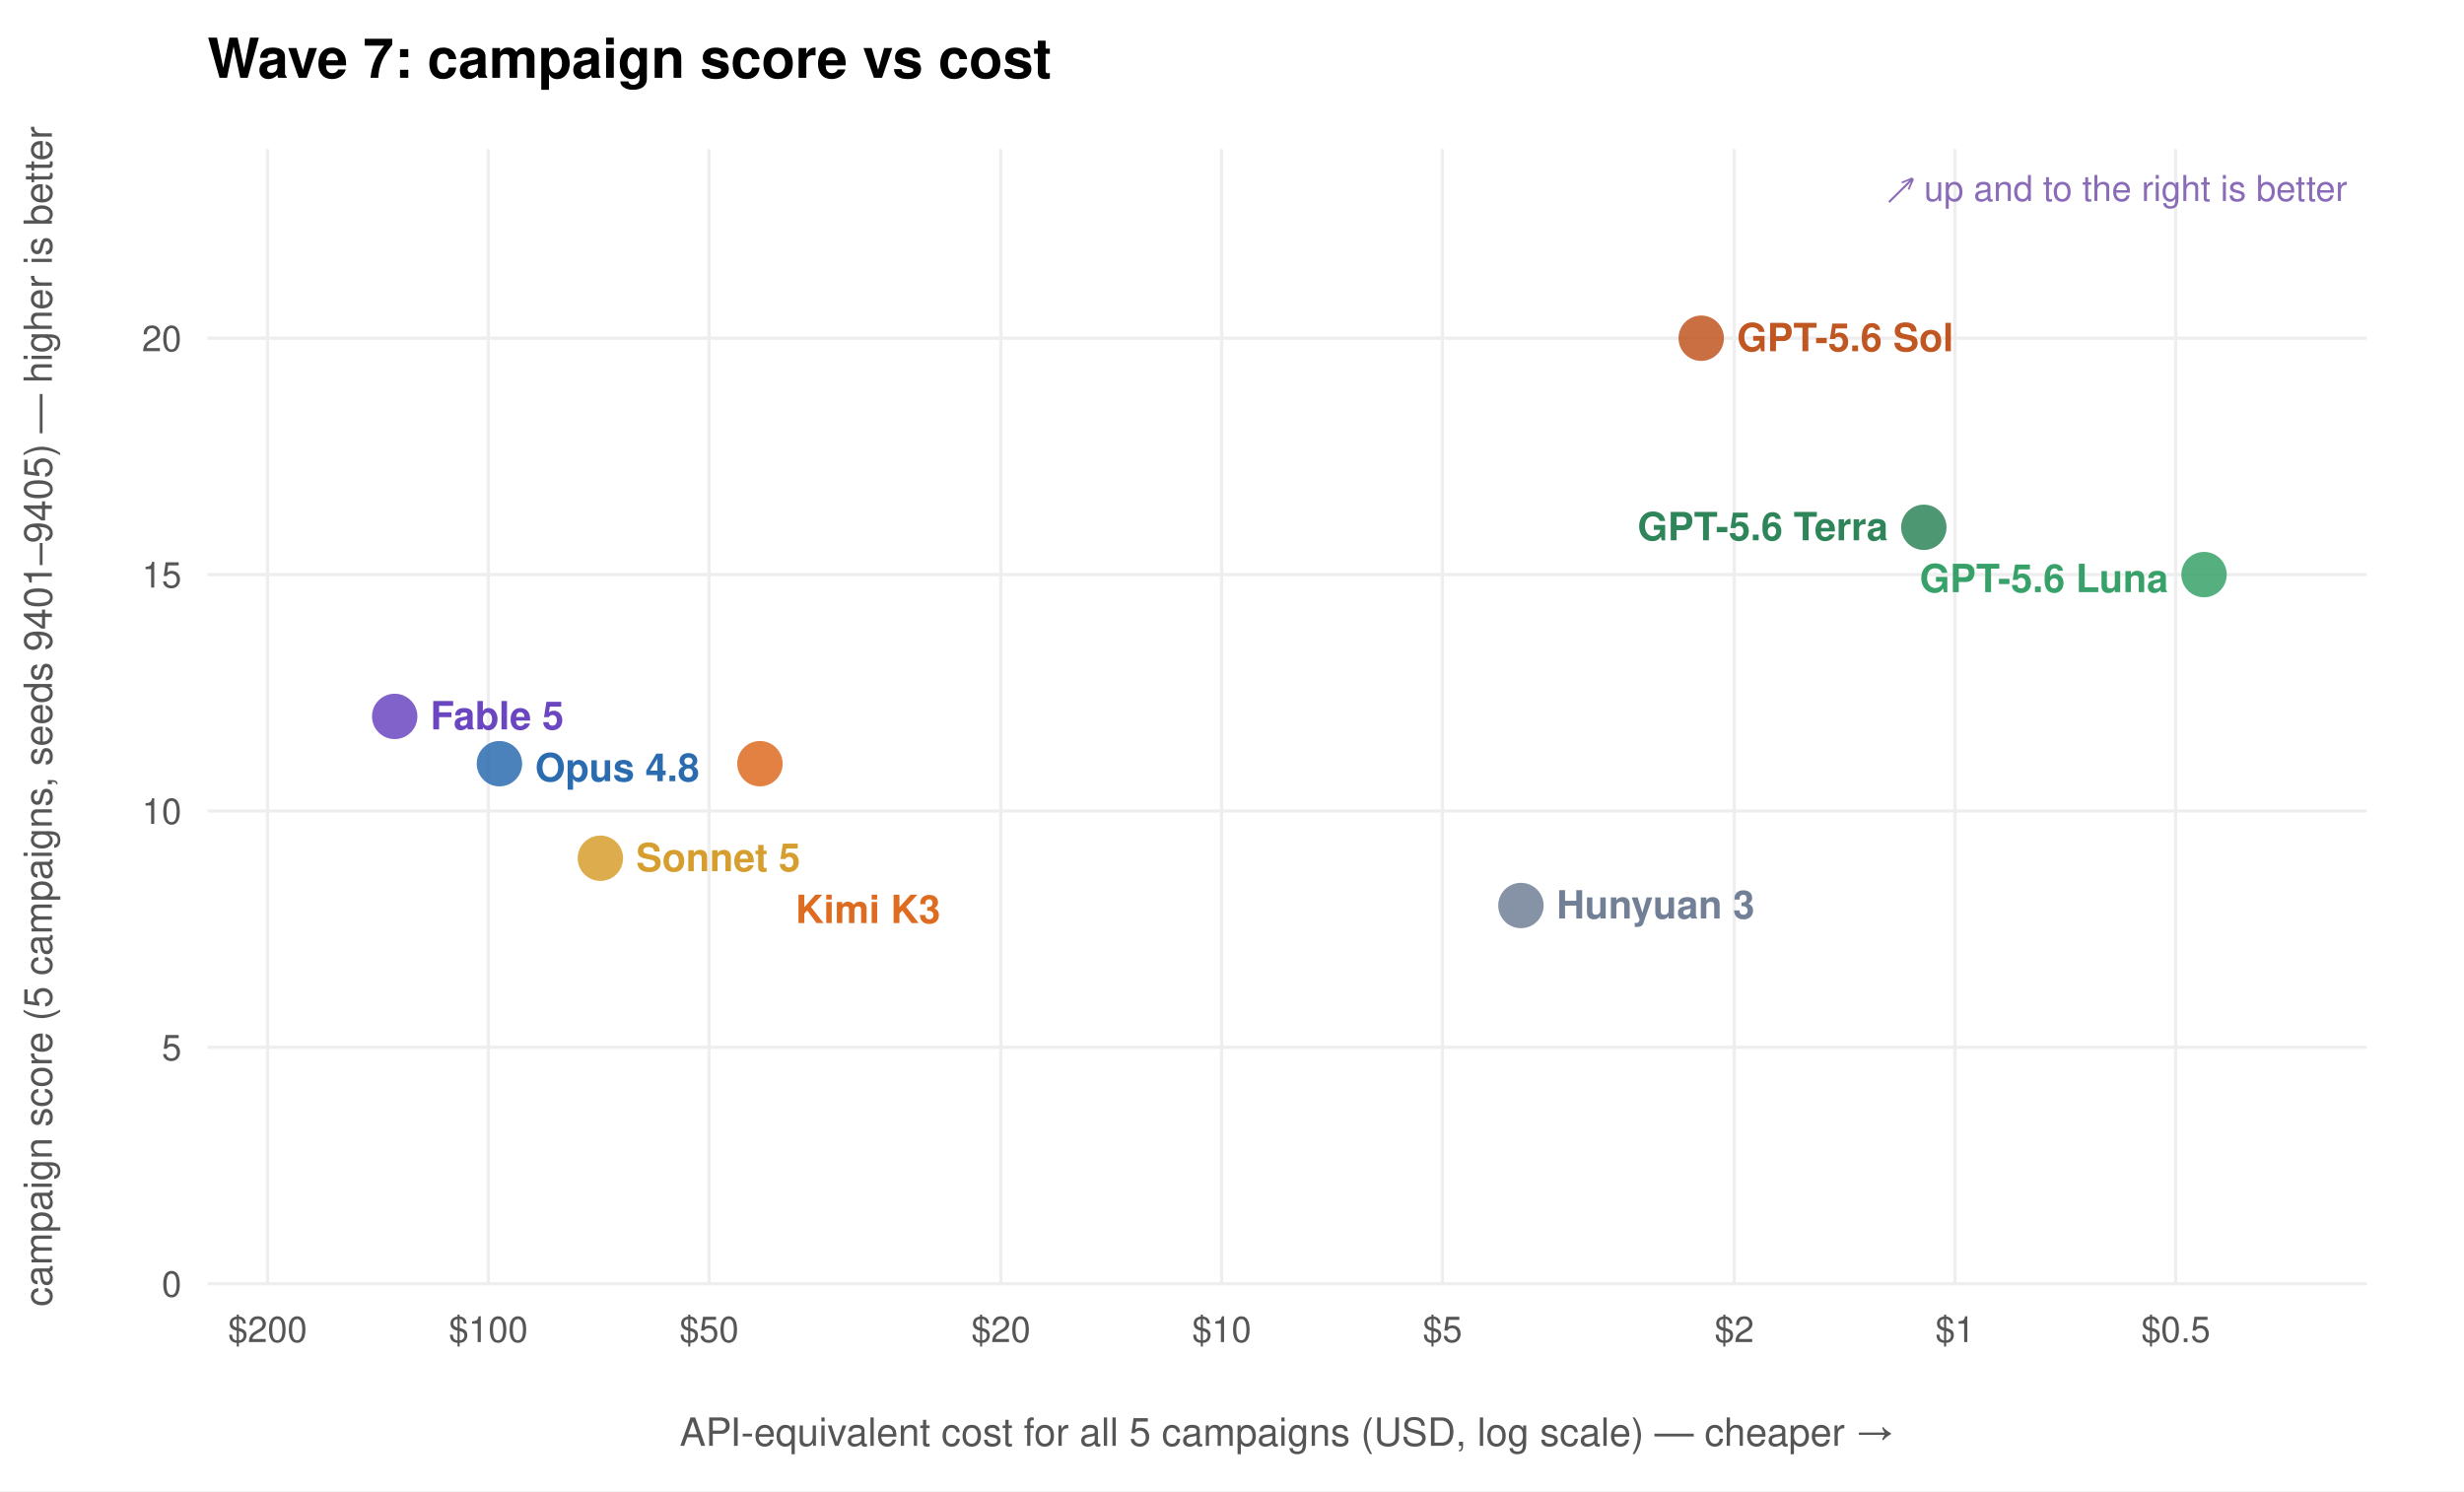
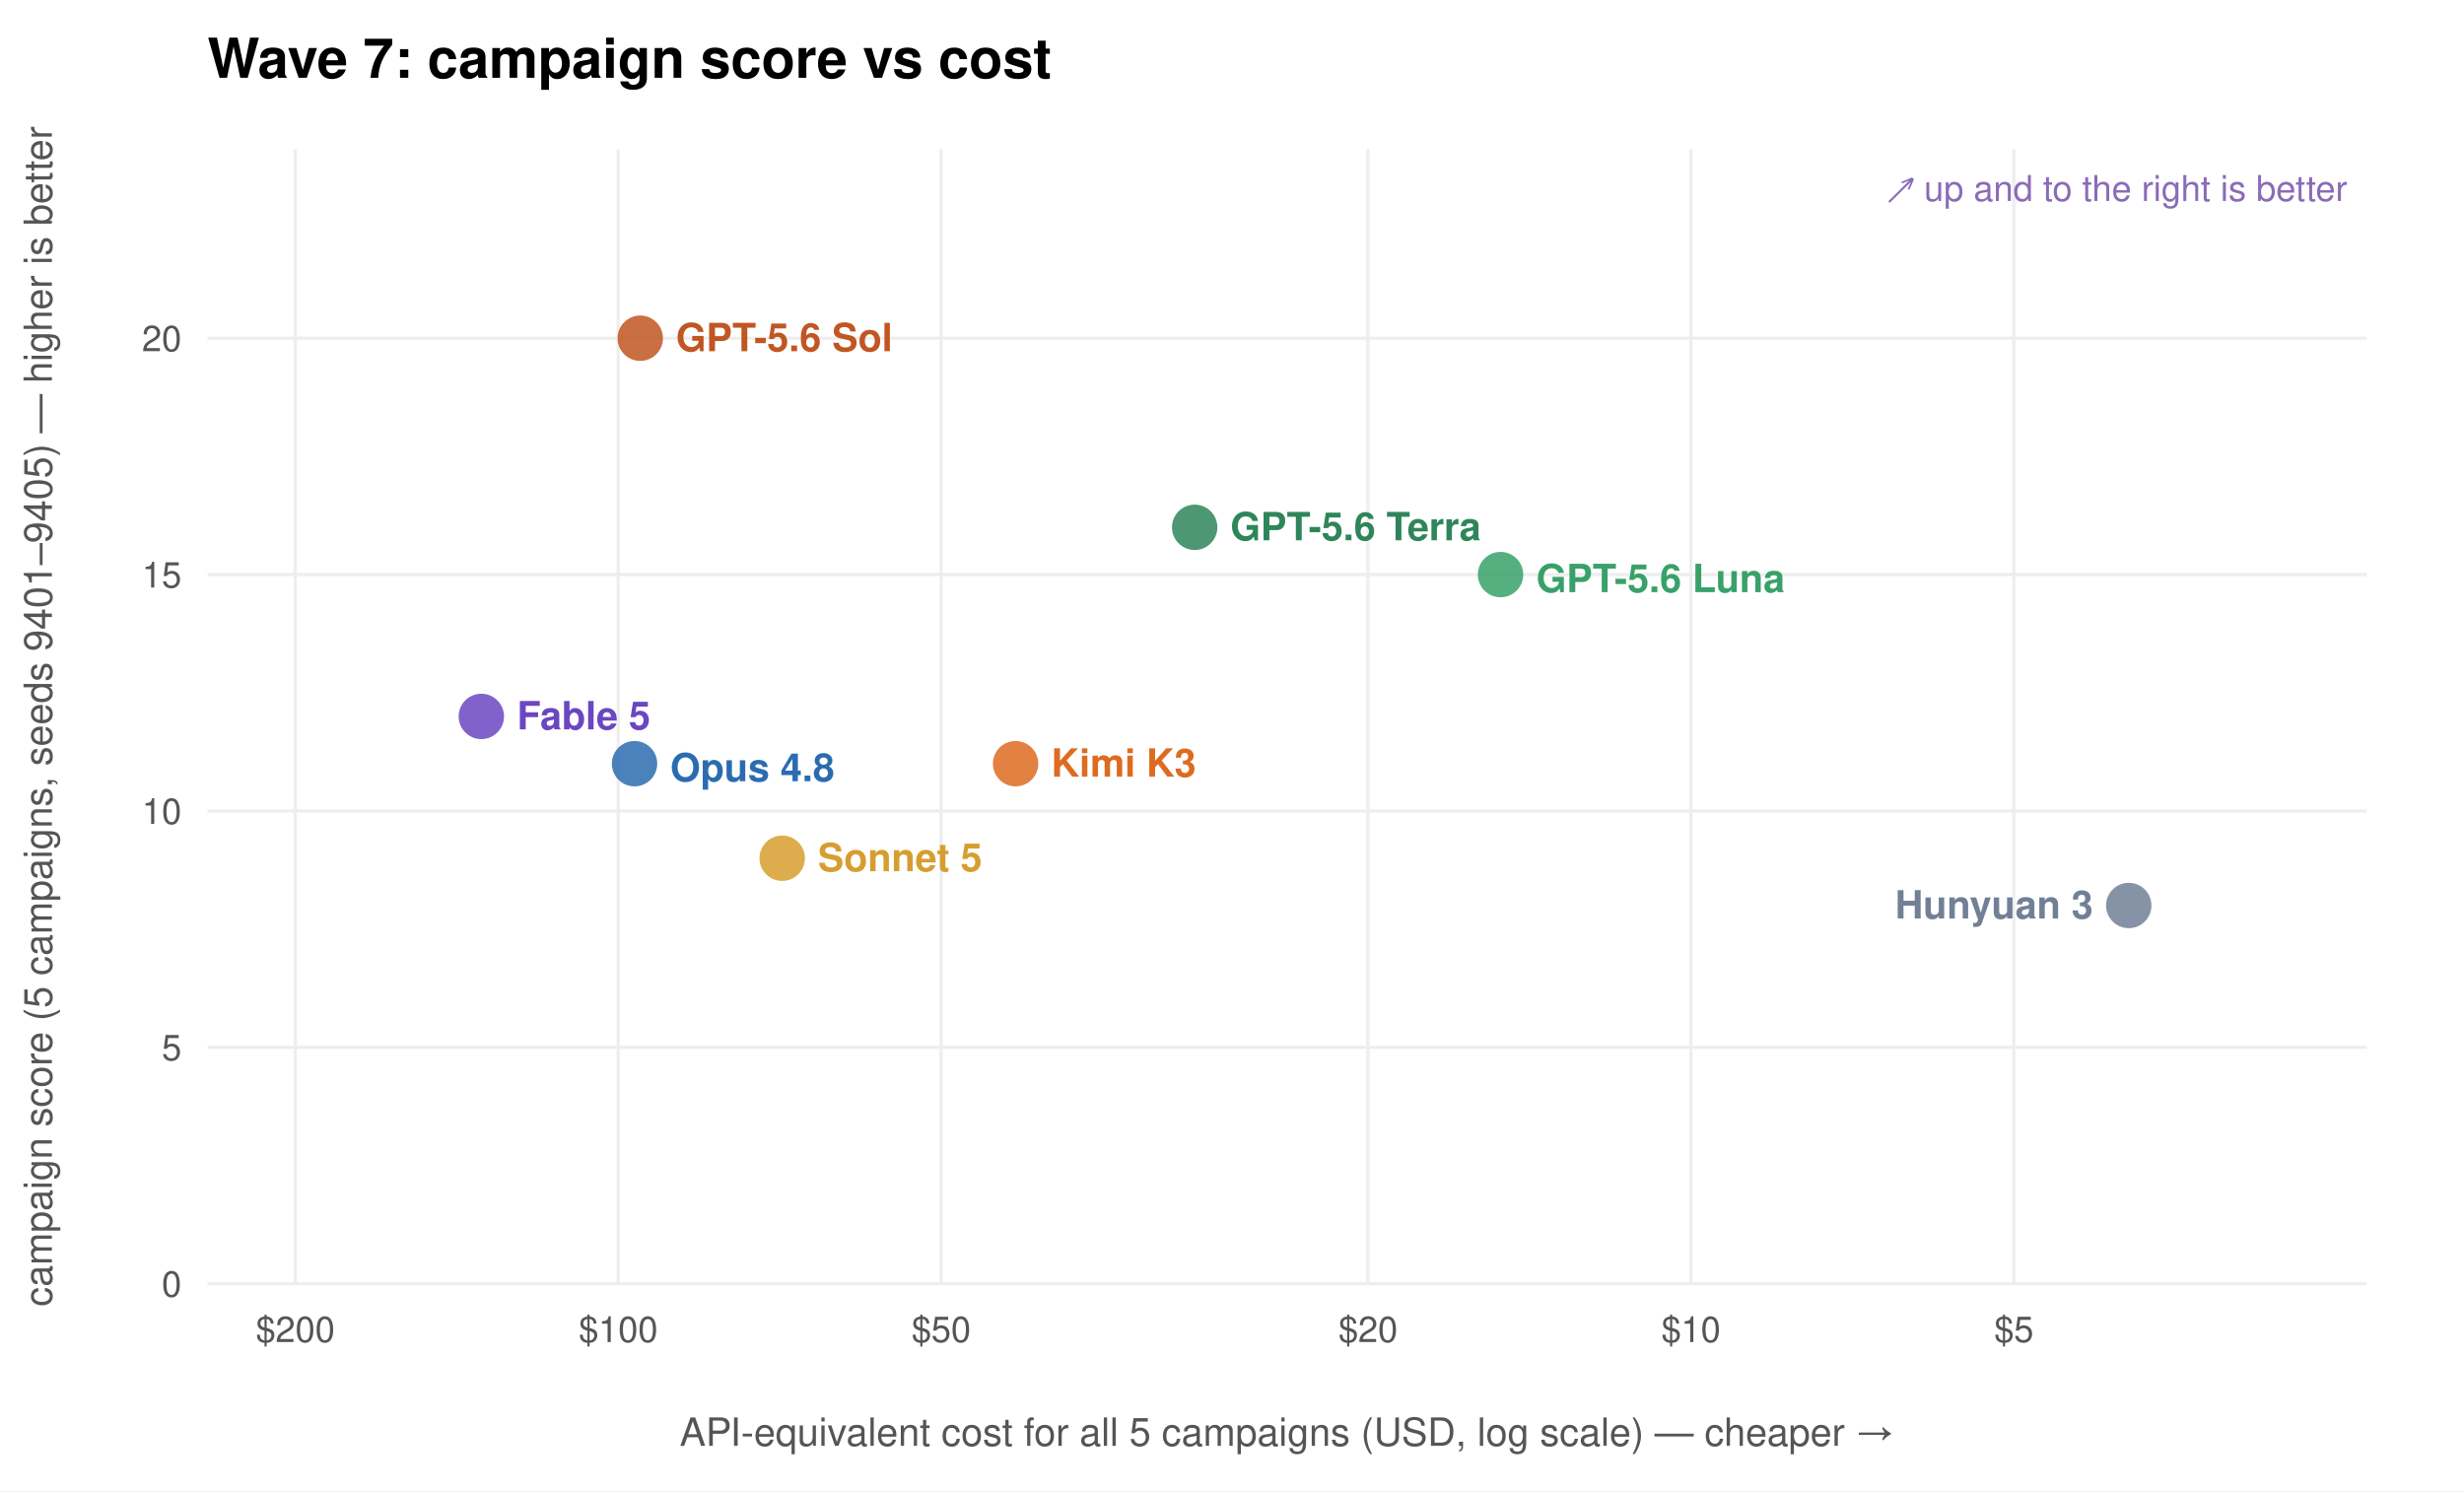
<svg xmlns="http://www.w3.org/2000/svg" width="760" height="460" viewBox="0 0 760 460" font-family="Helvetica, Arial, sans-serif">
  <rect width="760" height="460" fill="white" />
  <text x="64" y="24" font-size="17" font-weight="bold">Wave 7: campaign score vs cost</text>
  <line x1="64" y1="396.0" x2="730" y2="396.0" stroke="#eee" />
  <text x="56" y="400.0" font-size="11" text-anchor="end" fill="#555">0</text>
  <line x1="64" y1="323.083" x2="730" y2="323.083" stroke="#eee" />
  <text x="56" y="327.083" font-size="11" text-anchor="end" fill="#555">5</text>
  <line x1="64" y1="250.167" x2="730" y2="250.167" stroke="#eee" />
  <text x="56" y="254.167" font-size="11" text-anchor="end" fill="#555">10</text>
  <line x1="64" y1="177.25" x2="730" y2="177.25" stroke="#eee" />
  <text x="56" y="181.25" font-size="11" text-anchor="end" fill="#555">15</text>
  <line x1="64" y1="104.333" x2="730" y2="104.333" stroke="#eee" />
  <text x="56" y="108.333" font-size="11" text-anchor="end" fill="#555">20</text>
-   <line x1="671.077" y1="46" x2="671.077" y2="396" stroke="#eee" />
-   <text x="671.077" y="414" font-size="11" text-anchor="middle" fill="#555">$0.5</text>
-   <line x1="602.986" y1="46" x2="602.986" y2="396" stroke="#eee" />
-   <text x="602.986" y="414" font-size="11" text-anchor="middle" fill="#555">$1</text>
-   <line x1="534.895" y1="46" x2="534.895" y2="396" stroke="#eee" />
-   <text x="534.895" y="414" font-size="11" text-anchor="middle" fill="#555">$2</text>
-   <line x1="444.883" y1="46" x2="444.883" y2="396" stroke="#eee" />
-   <text x="444.883" y="414" font-size="11" text-anchor="middle" fill="#555">$5</text>
-   <line x1="376.792" y1="46" x2="376.792" y2="396" stroke="#eee" />
-   <text x="376.792" y="414" font-size="11" text-anchor="middle" fill="#555">$10</text>
-   <line x1="308.701" y1="46" x2="308.701" y2="396" stroke="#eee" />
-   <text x="308.701" y="414" font-size="11" text-anchor="middle" fill="#555">$20</text>
-   <line x1="218.689" y1="46" x2="218.689" y2="396" stroke="#eee" />
-   <text x="218.689" y="414" font-size="11" text-anchor="middle" fill="#555">$50</text>
-   <line x1="150.598" y1="46" x2="150.598" y2="396" stroke="#eee" />
-   <text x="150.598" y="414" font-size="11" text-anchor="middle" fill="#555">$100</text>
-   <line x1="82.507" y1="46" x2="82.507" y2="396" stroke="#eee" />
-   <text x="82.507" y="414" font-size="11" text-anchor="middle" fill="#555">$200</text>
+   <line x1="621.146" y1="46" x2="621.146" y2="396" stroke="#eee" />
+   <text x="621.146" y="414" font-size="11" text-anchor="middle" fill="#555">$5</text>
+   <line x1="521.544" y1="46" x2="521.544" y2="396" stroke="#eee" />
+   <text x="521.544" y="414" font-size="11" text-anchor="middle" fill="#555">$10</text>
+   <line x1="421.942" y1="46" x2="421.942" y2="396" stroke="#eee" />
+   <text x="421.942" y="414" font-size="11" text-anchor="middle" fill="#555">$20</text>
+   <line x1="290.276" y1="46" x2="290.276" y2="396" stroke="#eee" />
+   <text x="290.276" y="414" font-size="11" text-anchor="middle" fill="#555">$50</text>
+   <line x1="190.674" y1="46" x2="190.674" y2="396" stroke="#eee" />
+   <text x="190.674" y="414" font-size="11" text-anchor="middle" fill="#555">$100</text>
+   <line x1="91.072" y1="46" x2="91.072" y2="396" stroke="#eee" />
+   <text x="91.072" y="414" font-size="11" text-anchor="middle" fill="#555">$200</text>
  <text x="397.0" y="446" font-size="12" text-anchor="middle" fill="#555">API-equivalent cost for all 5 campaigns (USD, log scale) — cheaper →</text>
  <text x="16" y="221.0" font-size="12" fill="#555" transform="rotate(-90 16 221.0)" text-anchor="middle">campaign score (5 campaigns, seeds 9401–9405) — higher is better</text>
  <text x="724" y="62" font-size="11" text-anchor="end" fill="#8a6bb8">↗ up and to the right is better</text>
-   <circle cx="121.741" cy="221.0" r="7" fill="#6b46c1" opacity="0.85" />
-   <text x="132.741" y="225.0" font-size="12" font-weight="bold" fill="#6b46c1" text-anchor="start">Fable 5</text>
-   <circle cx="154.044" cy="235.583" r="7" fill="#2b6cb0" opacity="0.85" />
-   <text x="165.044" y="241.0" font-size="12" font-weight="bold" fill="#2b6cb0" text-anchor="start">Opus 4.8</text>
-   <circle cx="185.182" cy="264.75" r="7" fill="#d69e2e" opacity="0.85" />
-   <text x="196.182" y="268.75" font-size="12" font-weight="bold" fill="#d69e2e" text-anchor="start">Sonnet 5</text>
-   <circle cx="234.396" cy="235.583" r="7" fill="#dd6b20" opacity="0.85" />
-   <text x="245.396" y="284.75" font-size="12" font-weight="bold" fill="#dd6b20" text-anchor="start">Kimi K3</text>
-   <circle cx="469.118" cy="279.333" r="7" fill="#718096" opacity="0.85" />
-   <text x="480.118" y="283.333" font-size="12" font-weight="bold" fill="#718096" text-anchor="start">Hunyuan 3</text>
-   <circle cx="524.729" cy="104.333" r="7" fill="#c05621" opacity="0.85" />
-   <text x="535.729" y="108.333" font-size="12" font-weight="bold" fill="#c05621" text-anchor="start">GPT-5.6 Sol</text>
-   <circle cx="593.388" cy="162.667" r="7" fill="#2f855a" opacity="0.85" />
-   <text x="582.388" y="166.667" font-size="12" font-weight="bold" fill="#2f855a" text-anchor="end">GPT-5.6 Terra</text>
-   <circle cx="679.819" cy="177.25" r="7" fill="#38a169" opacity="0.85" />
-   <text x="668.819" y="182.667" font-size="12" font-weight="bold" fill="#38a169" text-anchor="end">GPT-5.6 Luna</text>
+   <circle cx="148.462" cy="221.0" r="7" fill="#6b46c1" opacity="0.85" />
+   <text x="159.462" y="225.0" font-size="12" font-weight="bold" fill="#6b46c1" text-anchor="start">Fable 5</text>
+   <circle cx="195.715" cy="235.583" r="7" fill="#2b6cb0" opacity="0.85" />
+   <text x="206.715" y="241.0" font-size="12" font-weight="bold" fill="#2b6cb0" text-anchor="start">Opus 4.8</text>
+   <circle cx="197.482" cy="104.333" r="7" fill="#c05621" opacity="0.85" />
+   <text x="208.482" y="108.333" font-size="12" font-weight="bold" fill="#c05621" text-anchor="start">GPT-5.6 Sol</text>
+   <circle cx="241.262" cy="264.75" r="7" fill="#d69e2e" opacity="0.85" />
+   <text x="252.262" y="268.75" font-size="12" font-weight="bold" fill="#d69e2e" text-anchor="start">Sonnet 5</text>
+   <circle cx="313.25" cy="235.583" r="7" fill="#dd6b20" opacity="0.85" />
+   <text x="324.25" y="239.583" font-size="12" font-weight="bold" fill="#dd6b20" text-anchor="start">Kimi K3</text>
+   <circle cx="368.483" cy="162.667" r="7" fill="#2f855a" opacity="0.85" />
+   <text x="379.483" y="166.667" font-size="12" font-weight="bold" fill="#2f855a" text-anchor="start">GPT-5.6 Terra</text>
+   <circle cx="462.83" cy="177.25" r="7" fill="#38a169" opacity="0.85" />
+   <text x="473.83" y="182.667" font-size="12" font-weight="bold" fill="#38a169" text-anchor="start">GPT-5.6 Luna</text>
+   <circle cx="656.597" cy="279.333" r="7" fill="#718096" opacity="0.85" />
+   <text x="645.597" y="283.333" font-size="12" font-weight="bold" fill="#718096" text-anchor="end">Hunyuan 3</text>
</svg>
